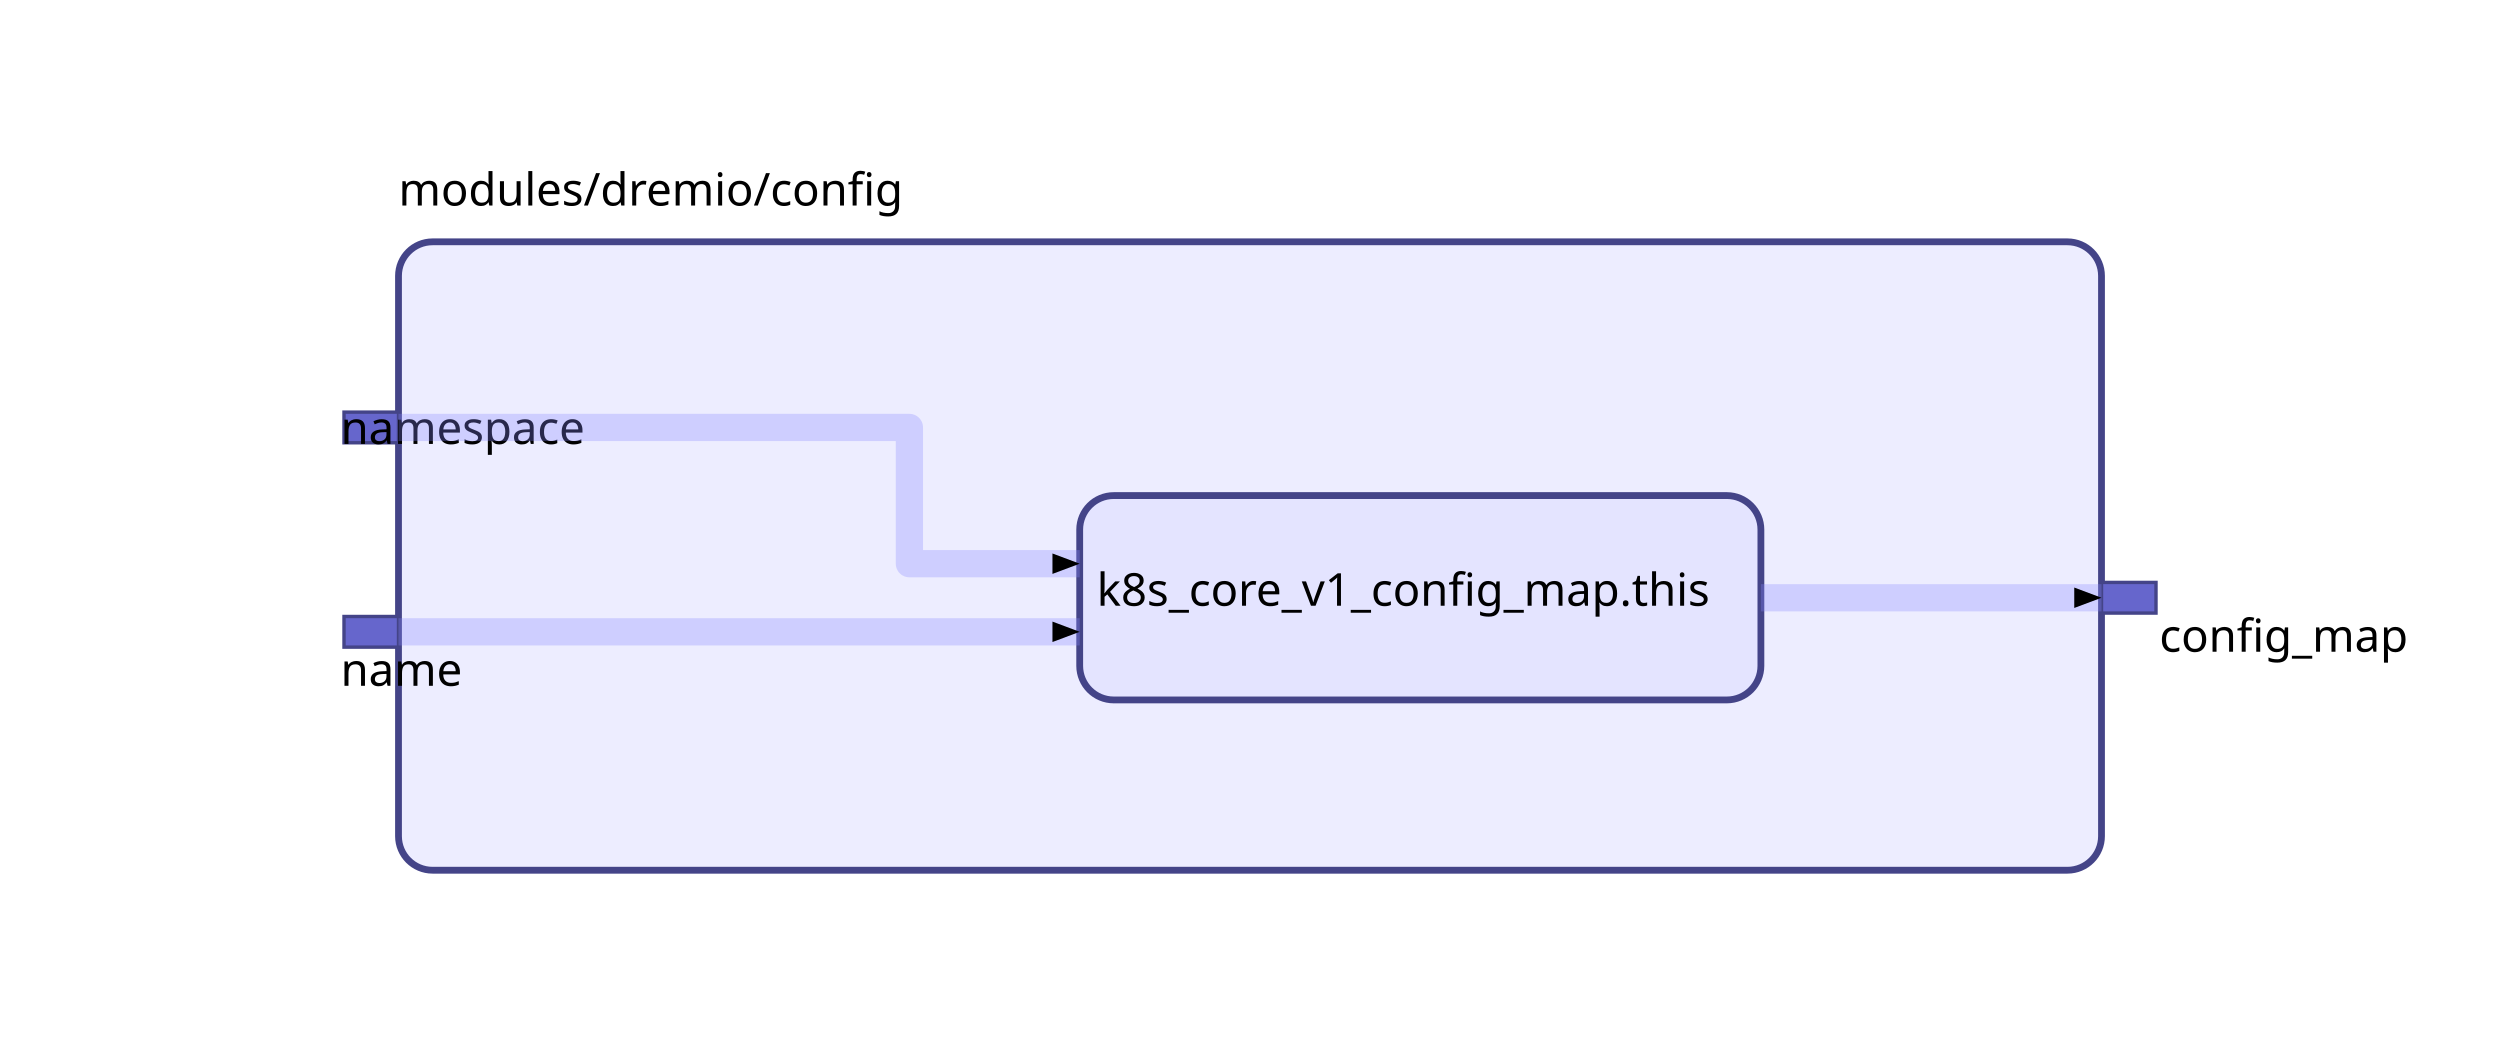
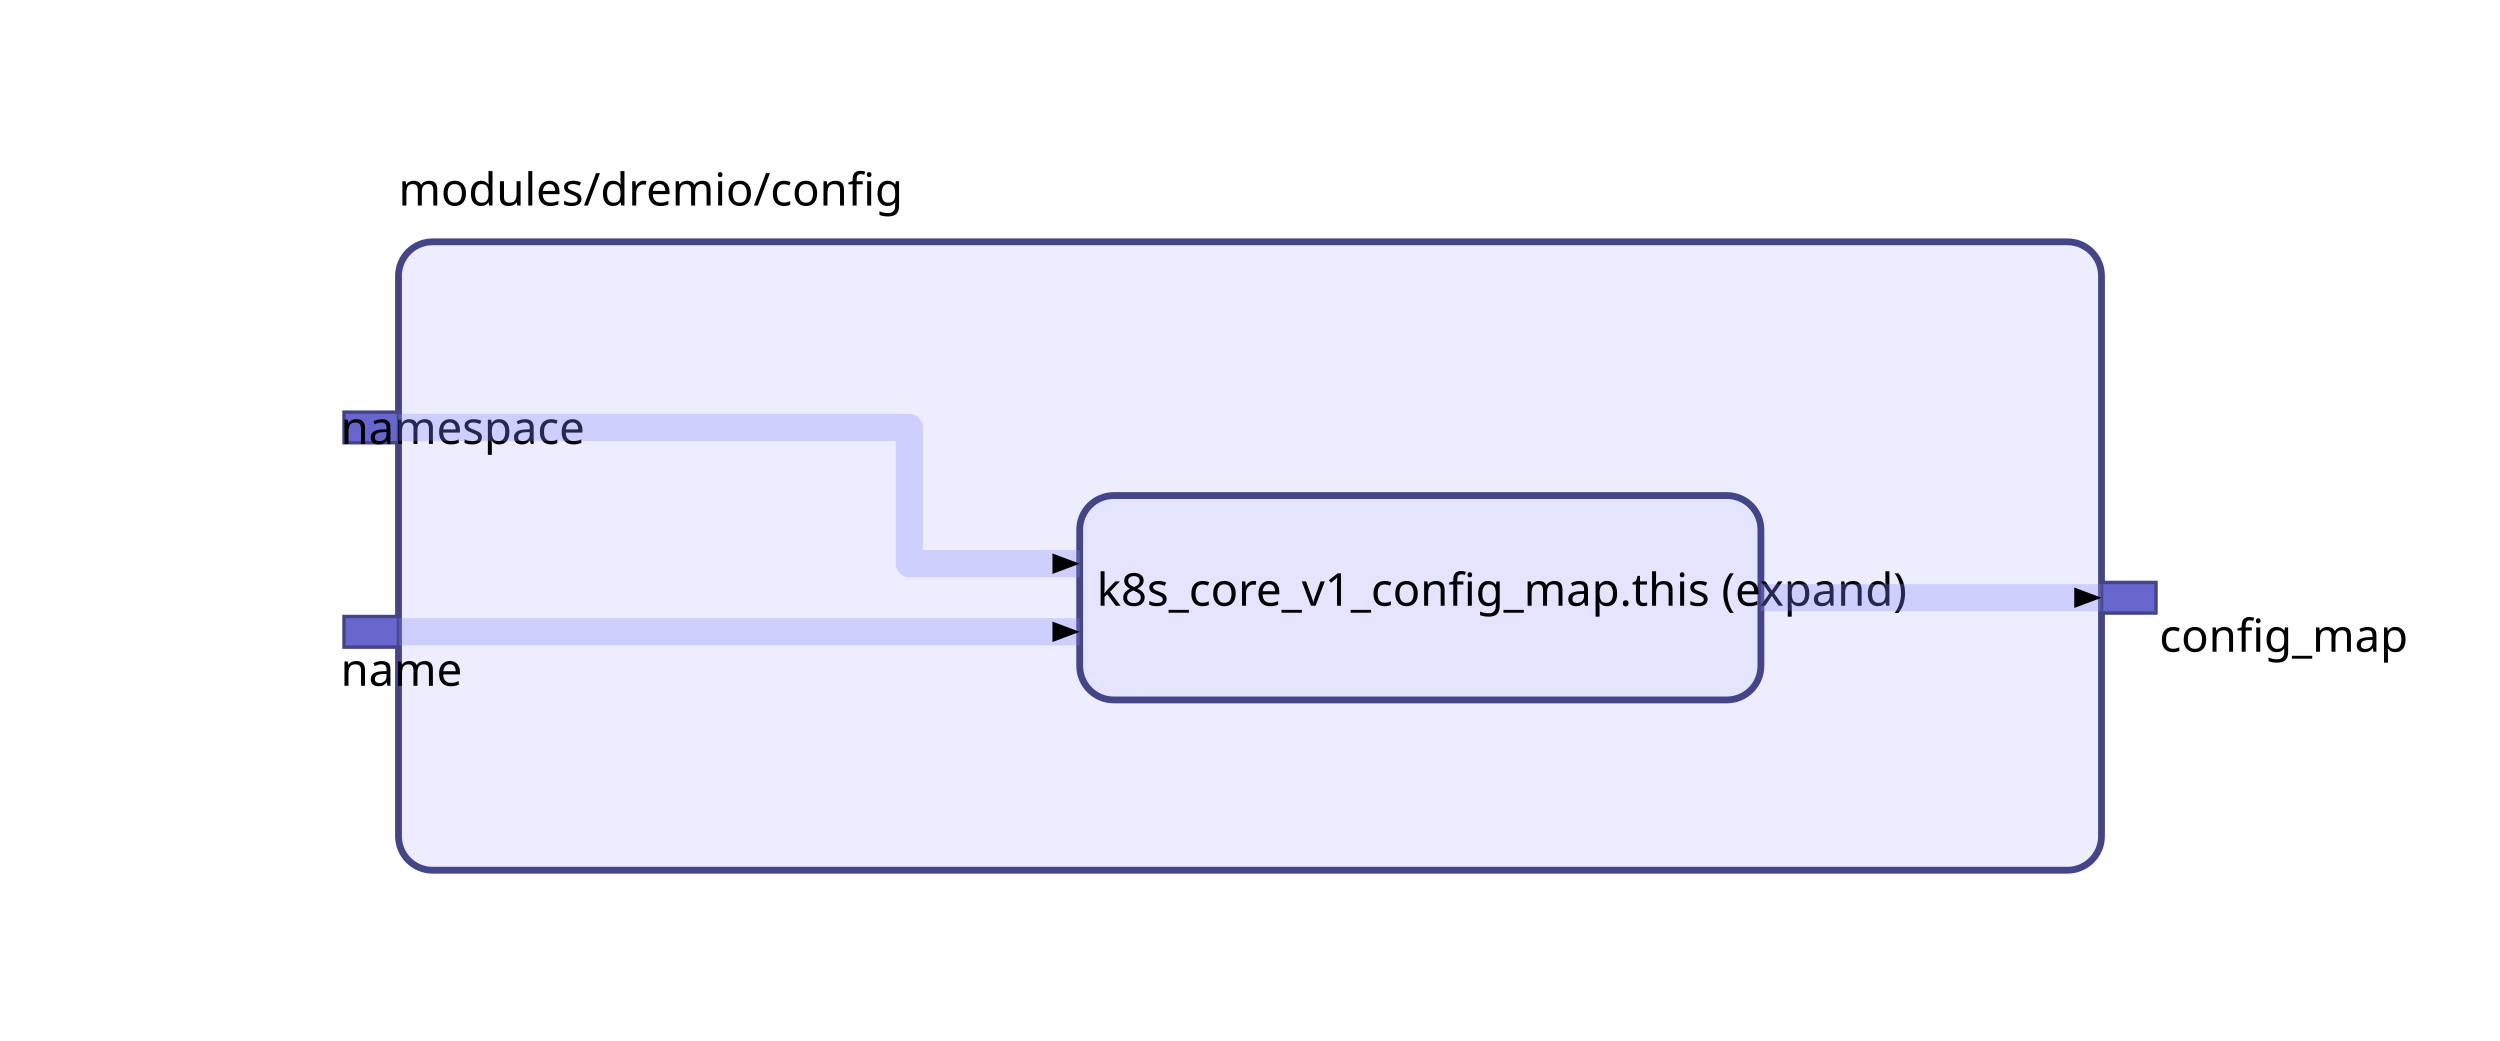
<svg xmlns="http://www.w3.org/2000/svg" id="sprotty_1" class="sprotty-graph sprotty" tabindex="1002" viewBox="0 0 734 305.5">
  <style>
.elknode {
    stroke: #448;
    stroke-width: 2;
    fill: #ddf;
    fill-opacity: 0.5;
}

.elkport {
    stroke: #448;
    stroke-width: 1;
    fill: #66c;
}

.elkedge {
    fill: none;
    stroke: #88f;
    stroke-width: 8;
    stroke-opacity: 0.3;
    pointer-events: stroke;
    stroke-linejoin: round;
}

.elkedge:hover {
    stroke: #448;
    stroke-width: 8;
    stroke-opacity: 1;
    stroke-dasharray: 16px;
    stroke-dashoffset: 32px;
    animation: stroke 0.5s linear infinite;
}

@keyframes stroke {
    to {
        stroke-dashoffset: 0;
    }
}

.elkedge.arrow {
    fill: #336;
}

.elklabel {
    stroke-width: 0;
    stroke: #000;
    fill: #000;
    font-family: sans-serif;
    font-size: 10pt;
    dominant-baseline: hanging;
}

.elklabel:hover {
    font-size: 24pt;
}

.elkjunction {
    stroke: none;
    fill: #224;
}

.selected &gt; rect {
    stroke-width: 3;
}

.mouseover {
    stroke: #88f;
}
/*
 * Copyright (C) 2017 TypeFox and others.
 *
 * Licensed under the Apache License, Version 2.0 (the "License"); you may not use this file except in compliance with the License.
 * You may obtain a copy of the License at http://www.apache.org/licenses/LICENSE-2.0
 */

.sprotty {
    padding: 0px;
    font-family: "Helvetica Neue", Helvetica, Arial, sans-serif;
}

.sprotty-hidden {
    display: block;
    position: absolute;
    width: 0px;
    height: 0px;
}

.sprotty-popup {
    font-family: "Helvetica Neue", Helvetica, Arial, sans-serif;
    position: absolute;
    background: white;
    border-radius: 5px;
    border: 1px solid;
    max-width: 400px;
    min-width: 100px;
}

.sprotty-popup &gt; div {
    margin: 10px;
}

.sprotty-popup-closed {
    display: none;
}
</style>
  <g transform="scale(1) translate(0,0)">
    <g id="sprotty_3" transform="translate(117, 71)" opacity="1">
      <rect class="elknode" x="0" y="0" rx="10" width="500" height="184.5" />
      <g id="sprotty_5" transform="translate(200, 74.5)" opacity="1">
        <rect class="elknode" x="0" y="0" rx="10" width="200" height="60" />
-         <text id="sprotty_6" class="elklabel" transform="translate(5, 22) translate(0, 0)" opacity="1">k8s_core_v1_config_map.this</text>
+         <text id="sprotty_6" class="elklabel" transform="translate(5, 22) translate(0, 0)" opacity="1">k8s_core_v1_config_map.this (expand)</text>
      </g>
      <g id="sprotty_7" transform="translate(-16, 110)" opacity="1">
        <rect class="elkport" x="0" y="0" width="16" height="9" />
        <text id="sprotty_8" class="elklabel" transform="translate(-1, 10) translate(0, 0)" opacity="1">name</text>
      </g>
      <g id="sprotty_10" transform="translate(-16, 50)" opacity="1">
        <rect class="elkport" x="0" y="0" width="16" height="9" />
        <text id="sprotty_11" class="elklabel" transform="translate(-1, -1) translate(0, 0)" opacity="1">namespace</text>
      </g>
      <g id="sprotty_13" transform="translate(500, 100)" opacity="1">
        <rect class="elkport" x="0" y="0" width="16" height="9" />
        <text id="sprotty_14" class="elklabel" transform="translate(17, 10) translate(0, 0)" opacity="1">config_map</text>
      </g>
      <text id="sprotty_4" class="elklabel" transform="translate(0, -21) translate(0, 0)" opacity="1">modules/dremio/config</text>
      <g id="sprotty_9" class="sprotty-edge" opacity="1">
        <path class="elkedge" d="M 0,114.5 L 200,114.5" />
        <path class="edge arrow" d="M 0,0 L 8,-3 L 8,3 Z" transform="rotate(180 200 114.5) translate(200 114.5)" />
      </g>
      <g id="sprotty_12" class="sprotty-edge" opacity="1">
        <path class="elkedge" d="M 0,54.5 L 150,54.5 L 150,94.5 L 200,94.5" />
        <path class="edge arrow" d="M 0,0 L 8,-3 L 8,3 Z" transform="rotate(180 200 94.5) translate(200 94.5)" />
      </g>
      <g id="sprotty_15" class="sprotty-edge" opacity="1">
        <path class="elkedge" d="M 400,104.5 L 500,104.5" />
        <path class="edge arrow" d="M 0,0 L 8,-3 L 8,3 Z" transform="rotate(180 500 104.5) translate(500 104.5)" />
      </g>
    </g>
  </g>
</svg>
